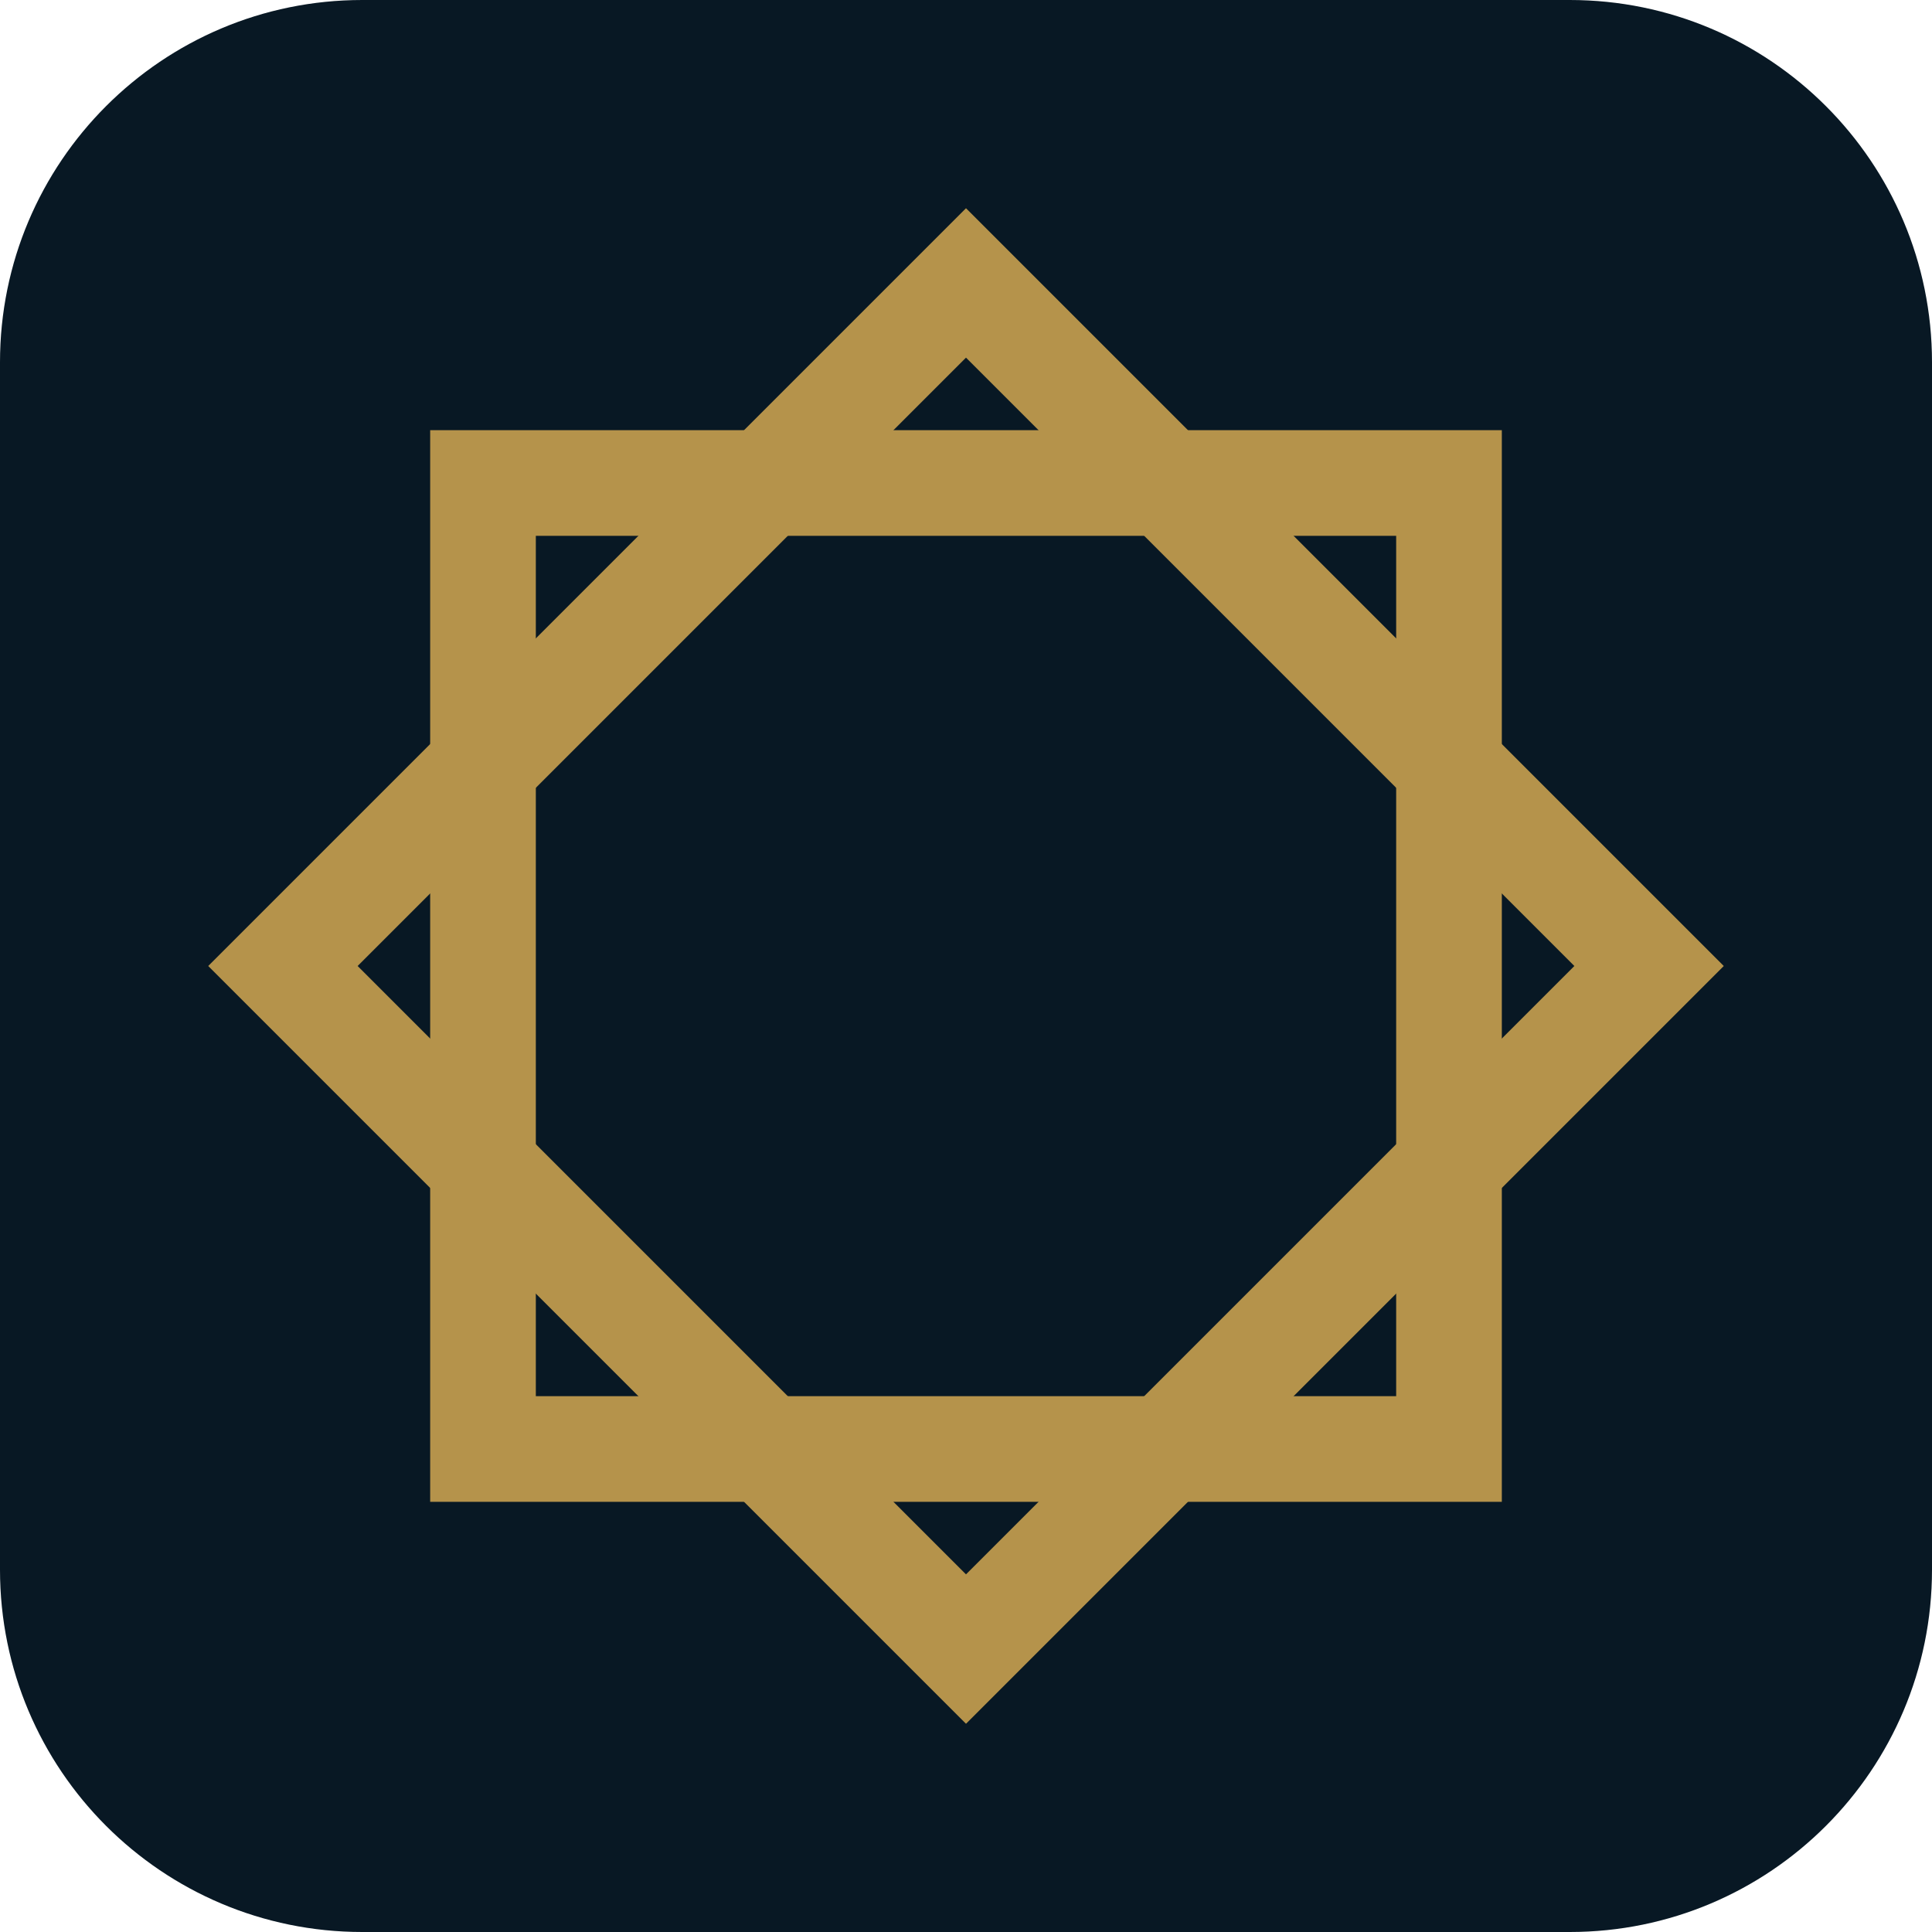
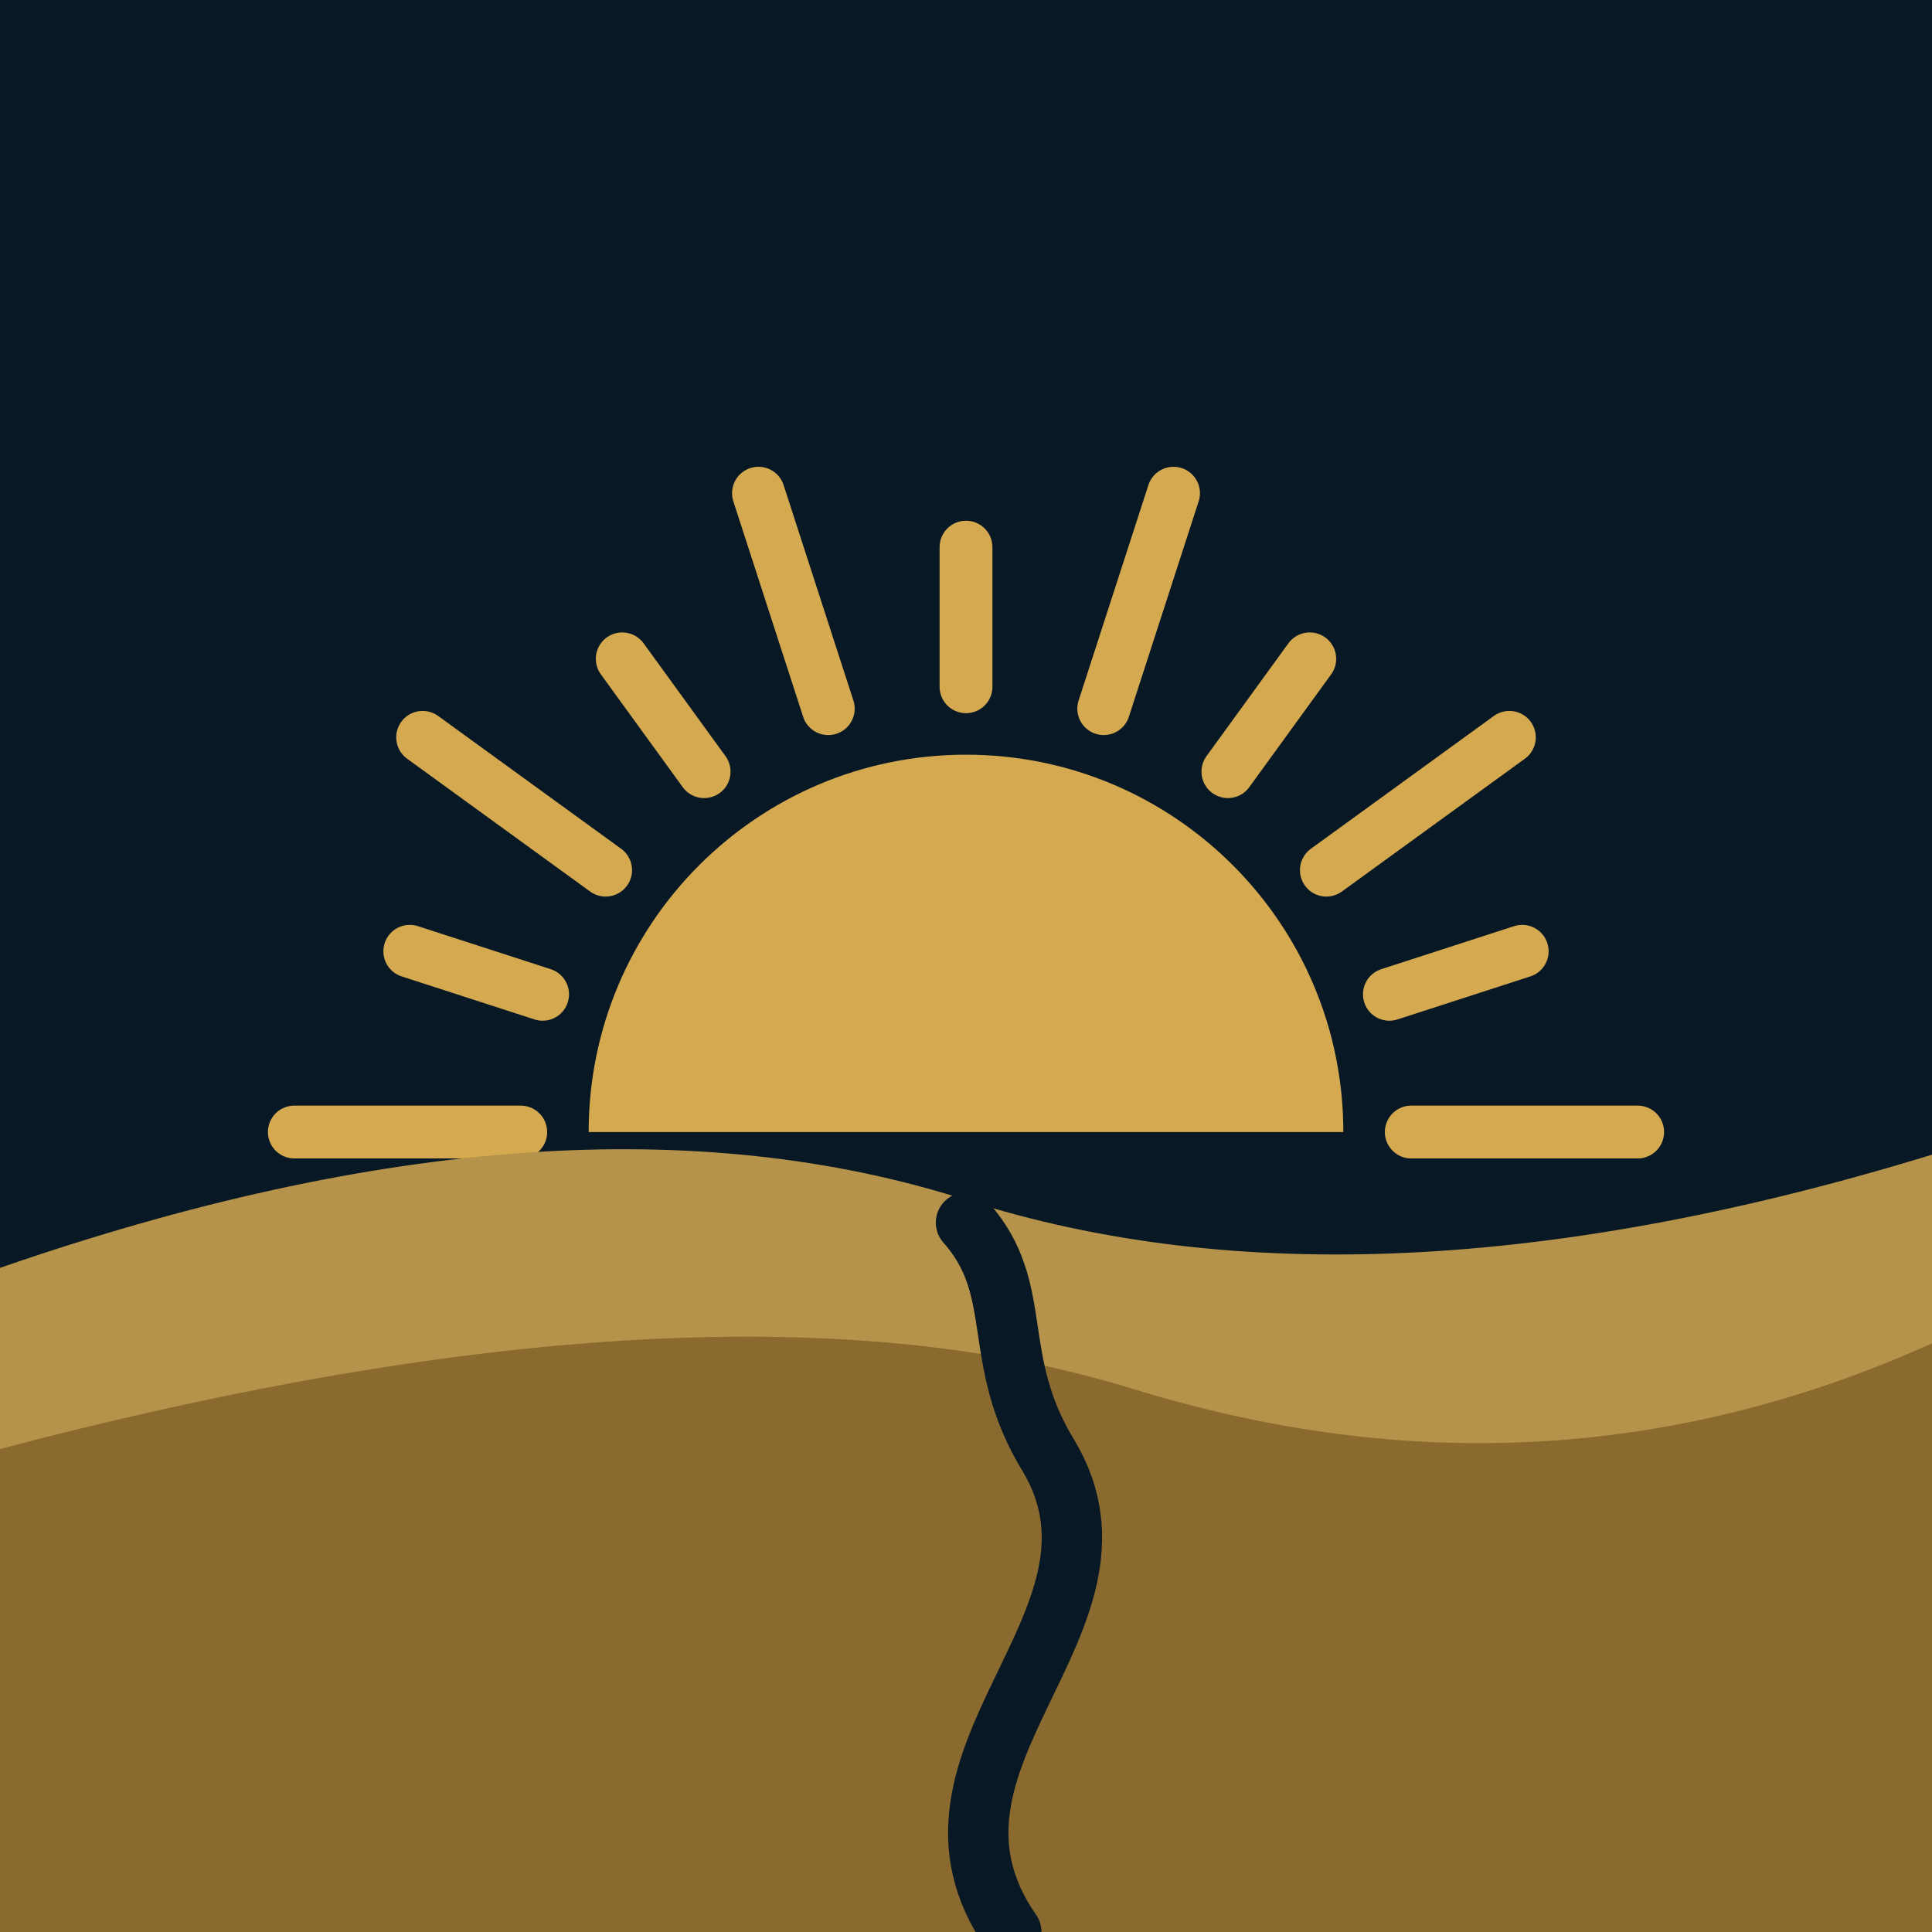
- <svg xmlns="http://www.w3.org/2000/svg" viewBox="0 0 64 64">
-   <rect width="64" height="64" rx="12" fill="#081824" />
-   <g fill="none" stroke="#b5934b" stroke-width="3.5">
-     <rect x="16" y="16" width="32" height="32" />
-     <rect x="16" y="16" width="32" height="32" transform="rotate(45 32 32)" />
+ <svg xmlns="http://www.w3.org/2000/svg" viewBox="0 0 512 512">
+   <rect width="512" height="512" fill="#081824" />
+   <g stroke="#d4a94f" stroke-width="14" stroke-linecap="round">
+     <line x1="138.0" y1="300.0" x2="78.0" y2="300.0" />
+     <line x1="143.8" y1="263.5" x2="108.6" y2="252.1" />
+     <line x1="160.5" y1="230.6" x2="112.0" y2="195.4" />
+     <line x1="186.6" y1="204.5" x2="164.9" y2="174.6" />
+     <line x1="219.5" y1="187.8" x2="201.0" y2="130.7" />
+     <line x1="256.0" y1="182.0" x2="256.0" y2="145.0" />
+     <line x1="292.5" y1="187.8" x2="311.0" y2="130.7" />
+     <line x1="325.4" y1="204.5" x2="347.1" y2="174.6" />
+     <line x1="351.5" y1="230.6" x2="400.0" y2="195.4" />
+     <line x1="368.2" y1="263.5" x2="403.4" y2="252.1" />
+     <line x1="374.0" y1="300.0" x2="434.0" y2="300.0" />
  </g>
+   <path d="M156 300 A100 100 0 0 1 356 300 Z" fill="#d4a94f" />
+   <path d="M0 336 Q150 284 256 318 T512 306 L512 512 L0 512 Z" fill="#b5934b" />
+   <path d="M0 384 Q190 334 300 368 T512 356 L512 512 L0 512 Z" fill="#8a6a2e" />
+   <path d="M268 512 C236 466 304 430 278 386 C262 360 272 342 256 324" fill="none" stroke="#081824" stroke-width="16" stroke-linecap="round" />
</svg>
